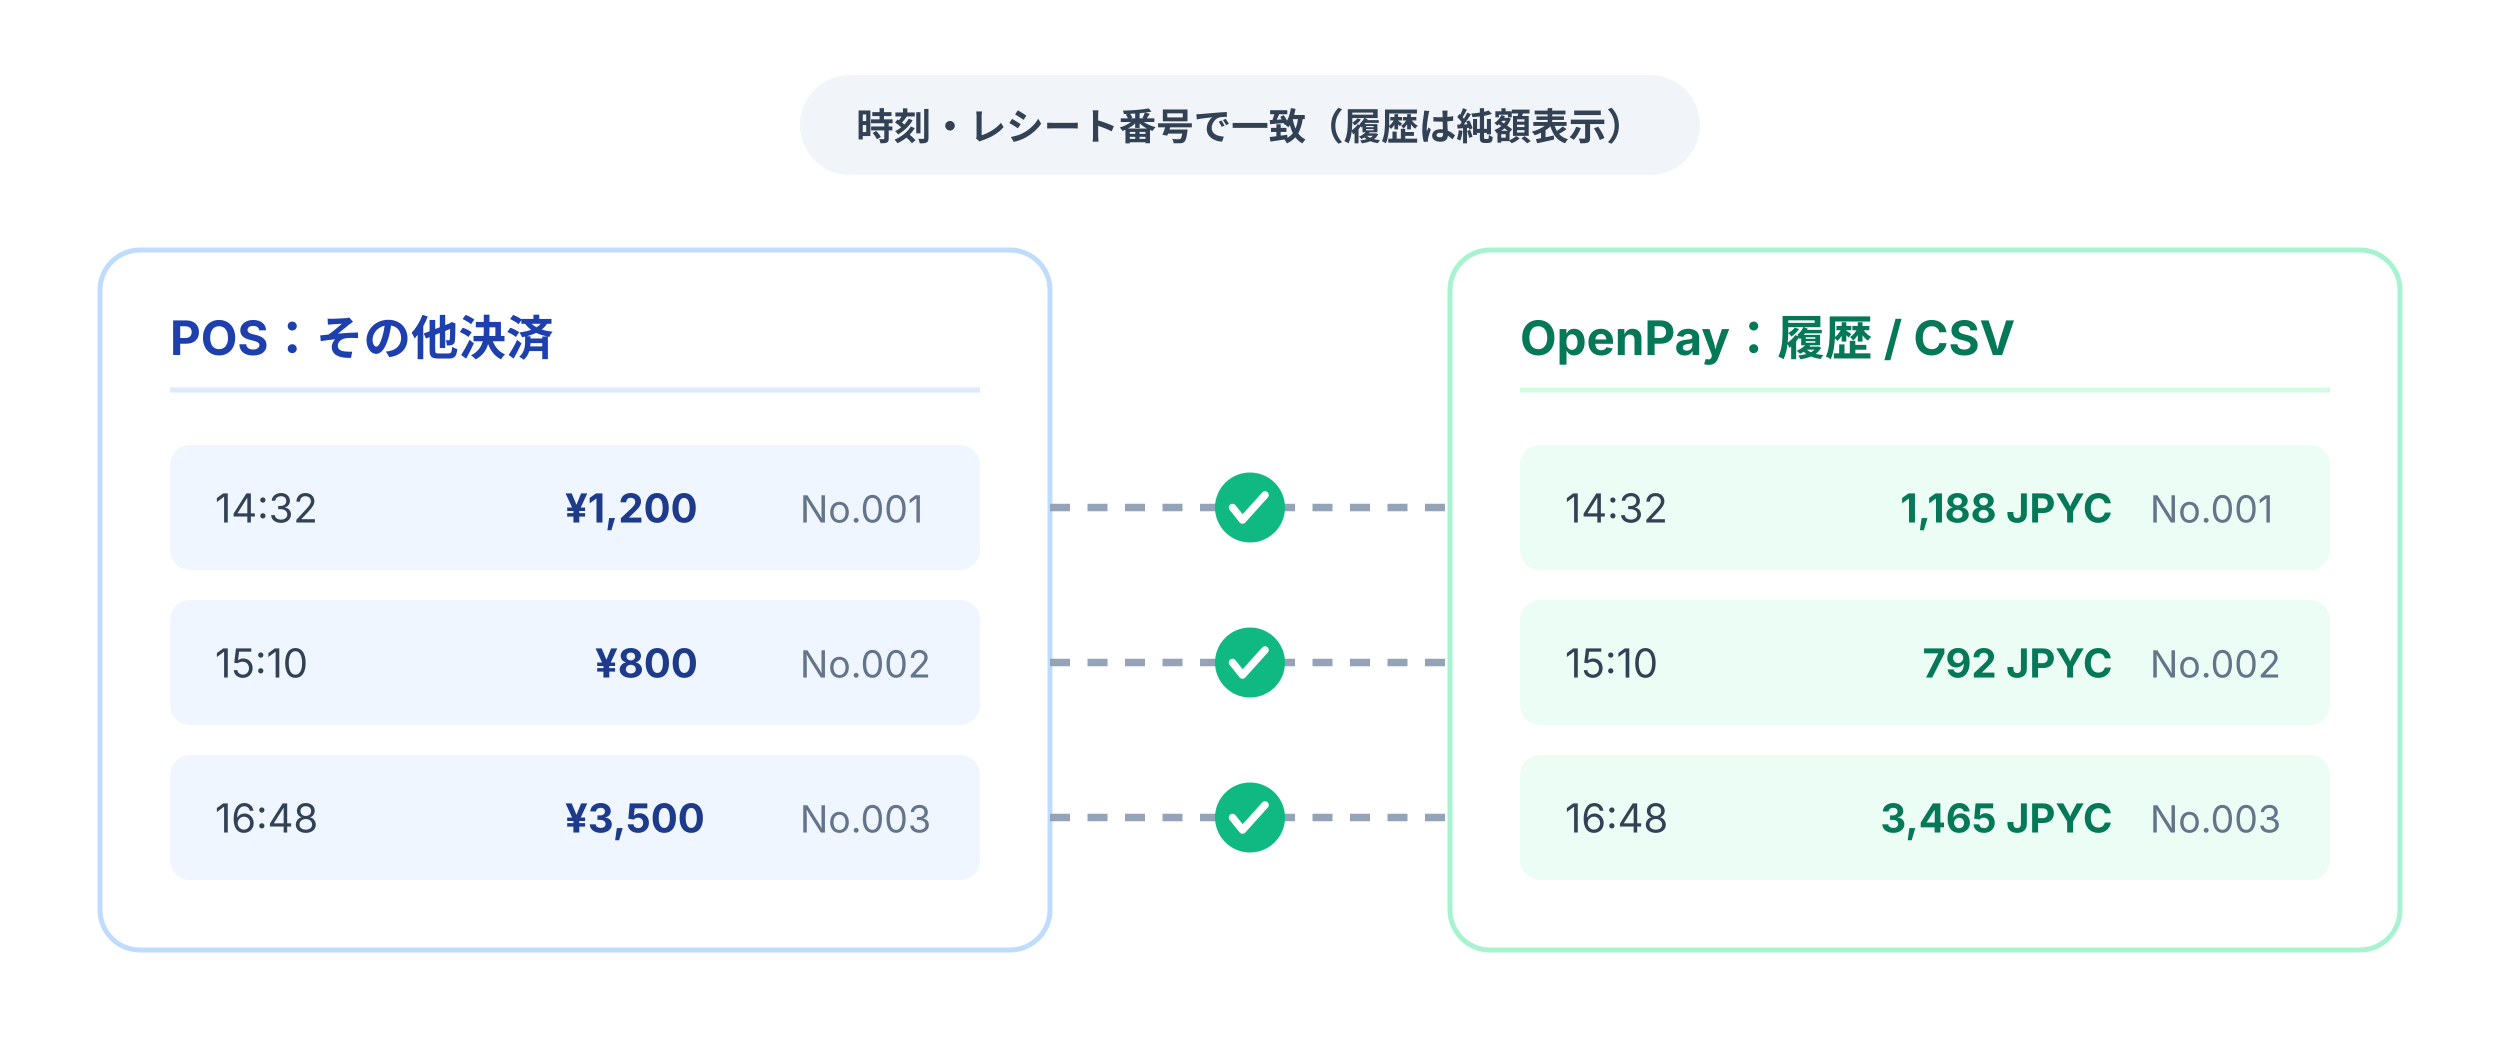
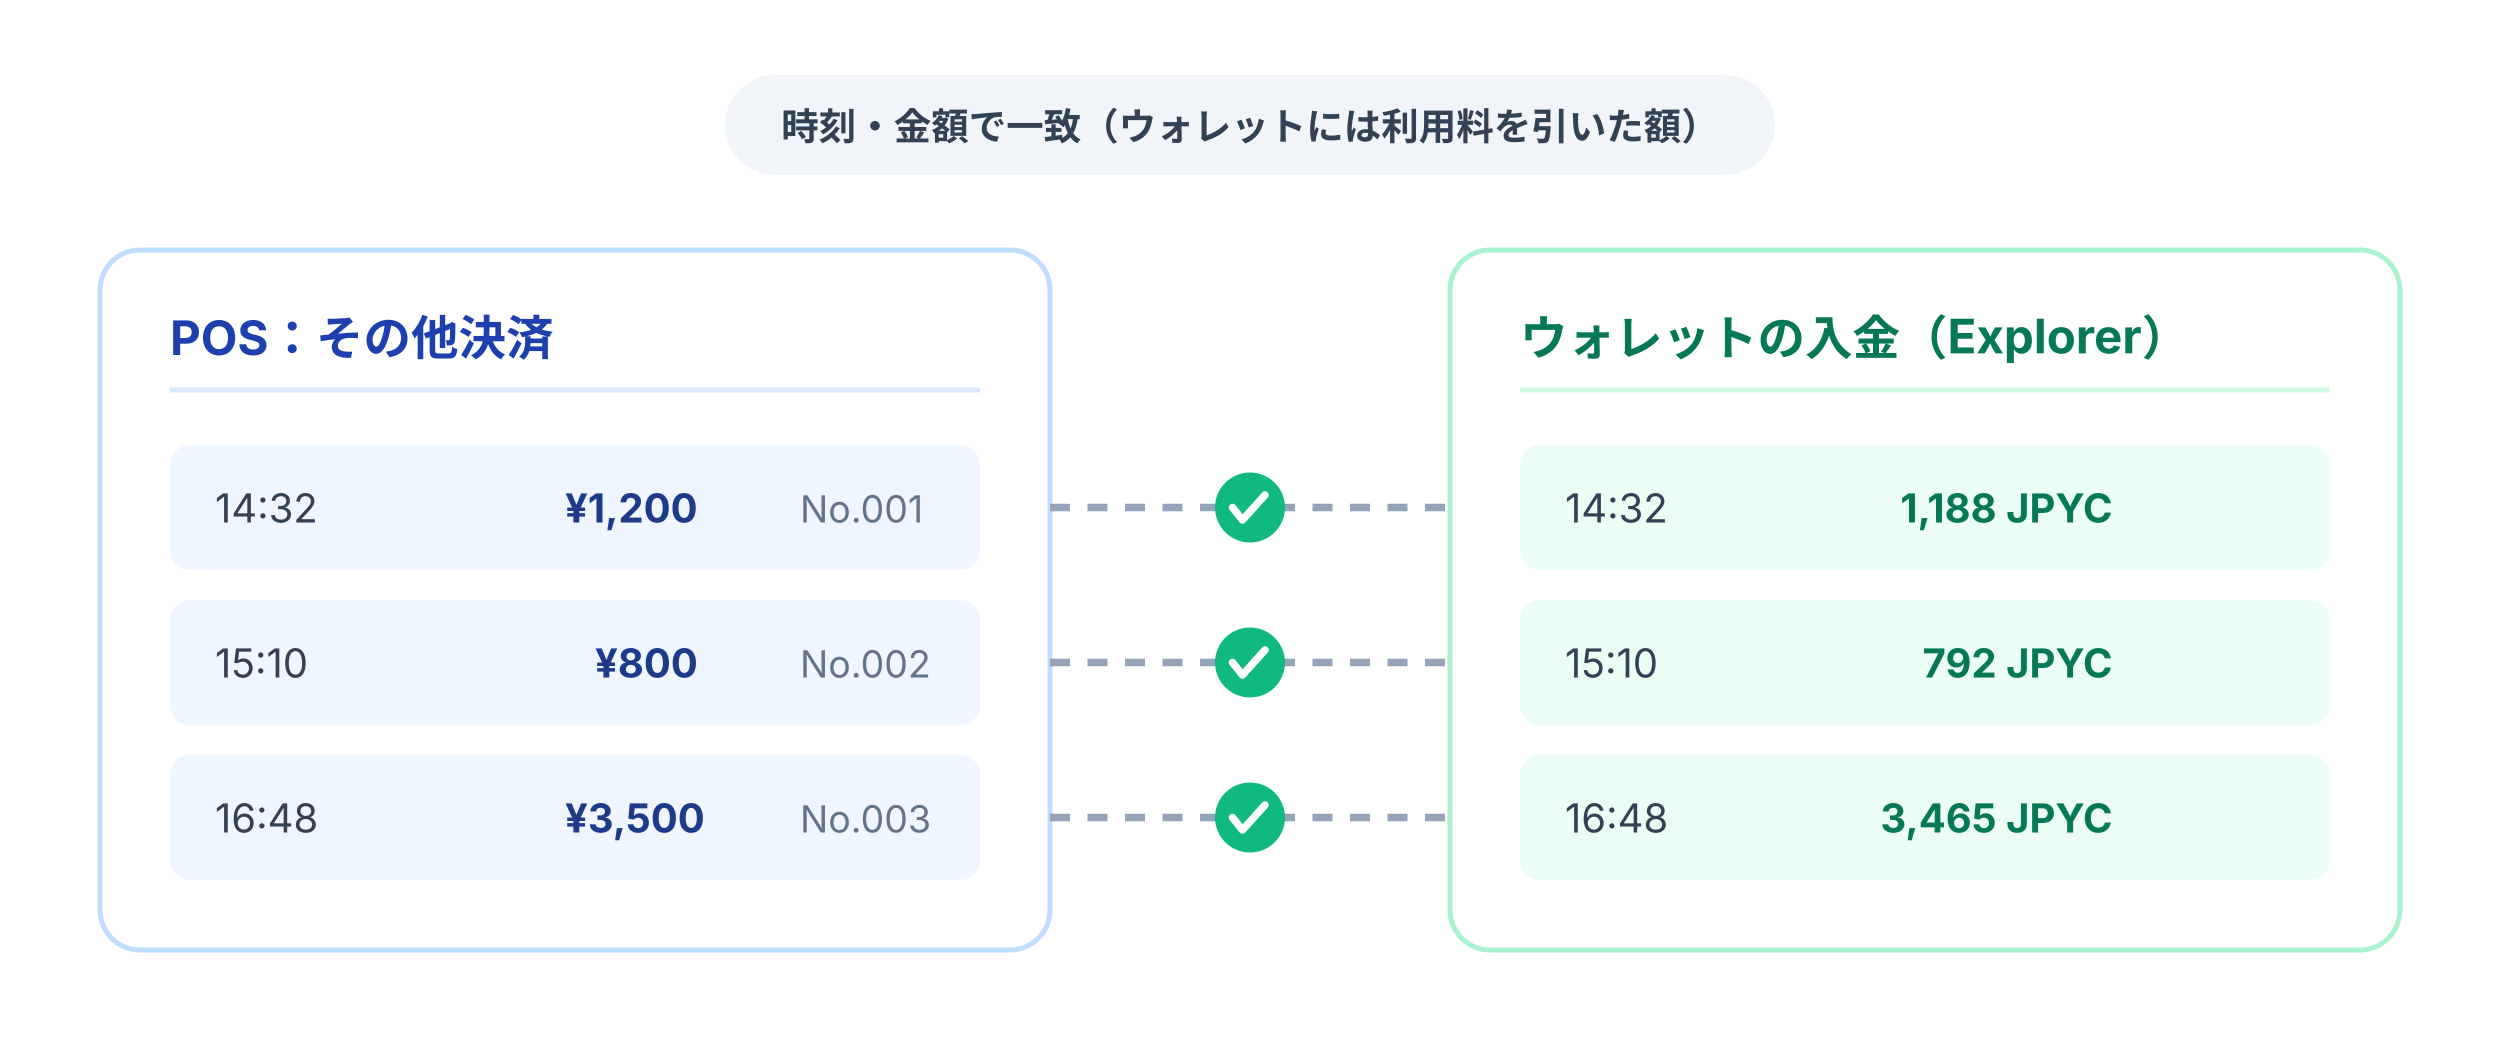
- <svg xmlns="http://www.w3.org/2000/svg" viewBox="0 0 1000 420" width="1000" height="420" role="img" aria-label="POSの明細とOpenPayの履歴を時刻・番号で突き合わせる図（履歴一覧は利用料差引後の純額表示）">
+ <svg xmlns="http://www.w3.org/2000/svg" viewBox="0 0 1000 420" width="1000" height="420" role="img" aria-label="POSの明細と、お店のウォレットの入金を時刻・金額で突き合わせる図（ウォレットには利用料を引いた額が届く）">
  <style>text{font-family:system-ui,-apple-system,'Hiragino Kaku Gothic ProN','Noto Sans JP',sans-serif;}</style>
  <rect width="1000" height="420" fill="#ffffff" />
-   <rect x="320" y="30" width="360" height="40" rx="20" fill="#f1f5f9" />
-   <text x="500" y="56" font-size="15" font-weight="700" fill="#334155" text-anchor="middle">時刻・レシート番号で一致（履歴は純額表示）</text>
+   <rect x="290" y="30" width="420" height="40" rx="20" fill="#f1f5f9" />
+   <text x="500" y="56" font-size="15" font-weight="700" fill="#334155" text-anchor="middle">時刻・金額で一致（ウォレットには利用料を引いた額）</text>
  <rect x="40" y="100" width="380" height="280" rx="16" fill="#ffffff" stroke="#bfdbfe" stroke-width="2" />
  <text x="68" y="142" font-size="19" font-weight="700" fill="#1e40af">POS：その他決済</text>
  <line x1="68" y1="156" x2="392" y2="156" stroke="#dbeafe" stroke-width="2" />
  <g>
    <rect x="68" y="178" width="324" height="50" rx="8" fill="#eff6ff" />
    <text x="86" y="209" font-size="16" fill="#334155">14:32</text>
    <text x="226" y="209" font-size="16" font-weight="700" fill="#1e3a8a">¥1,200</text>
    <text x="320" y="209" font-size="15" fill="#64748b">No.001</text>
  </g>
  <g>
    <rect x="68" y="240" width="324" height="50" rx="8" fill="#eff6ff" />
    <text x="86" y="271" font-size="16" fill="#334155">15:10</text>
    <text x="238" y="271" font-size="16" font-weight="700" fill="#1e3a8a">¥800</text>
    <text x="320" y="271" font-size="15" fill="#64748b">No.002</text>
  </g>
  <g>
    <rect x="68" y="302" width="324" height="50" rx="8" fill="#eff6ff" />
    <text x="86" y="333" font-size="16" fill="#334155">16:48</text>
    <text x="226" y="333" font-size="16" font-weight="700" fill="#1e3a8a">¥3,500</text>
    <text x="320" y="333" font-size="15" fill="#64748b">No.003</text>
  </g>
  <rect x="580" y="100" width="380" height="280" rx="16" fill="#ffffff" stroke="#a7f3d0" stroke-width="2" />
-   <text x="608" y="142" font-size="19" font-weight="700" fill="#047857">OpenPay：履歴 / CSV</text>
+   <text x="608" y="142" font-size="19" font-weight="700" fill="#047857">ウォレットの入金（Explorer）</text>
  <line x1="608" y1="156" x2="932" y2="156" stroke="#d1fae5" stroke-width="2" />
  <g>
    <rect x="608" y="178" width="324" height="50" rx="8" fill="#ecfdf5" />
    <text x="626" y="209" font-size="16" fill="#334155">14:32</text>
    <text x="845" y="209" font-size="16" font-weight="700" fill="#047857" text-anchor="end">1,188 JPYC</text>
-     <text x="860" y="209" font-size="15" fill="#64748b">No.001</text>
  </g>
  <g>
    <rect x="608" y="240" width="324" height="50" rx="8" fill="#ecfdf5" />
    <text x="626" y="271" font-size="16" fill="#334155">15:10</text>
    <text x="845" y="271" font-size="16" font-weight="700" fill="#047857" text-anchor="end">792 JPYC</text>
-     <text x="860" y="271" font-size="15" fill="#64748b">No.002</text>
  </g>
  <g>
    <rect x="608" y="302" width="324" height="50" rx="8" fill="#ecfdf5" />
    <text x="626" y="333" font-size="16" fill="#334155">16:48</text>
    <text x="845" y="333" font-size="16" font-weight="700" fill="#047857" text-anchor="end">3,465 JPYC</text>
-     <text x="860" y="333" font-size="15" fill="#64748b">No.003</text>
  </g>
  <g stroke="#94a3b8" stroke-width="3" fill="none">
    <line x1="420" y1="203" x2="580" y2="203" stroke-dasharray="8 7" />
    <line x1="420" y1="265" x2="580" y2="265" stroke-dasharray="8 7" />
    <line x1="420" y1="327" x2="580" y2="327" stroke-dasharray="8 7" />
  </g>
  <g fill="#10b981">
    <circle cx="500" cy="203" r="14" />
    <circle cx="500" cy="265" r="14" />
    <circle cx="500" cy="327" r="14" />
  </g>
  <g stroke="#ffffff" stroke-width="3" fill="none" stroke-linecap="round" stroke-linejoin="round">
    <path d="M493 203 l4 5 l9 -10" />
    <path d="M493 265 l4 5 l9 -10" />
    <path d="M493 327 l4 5 l9 -10" />
  </g>
</svg>
